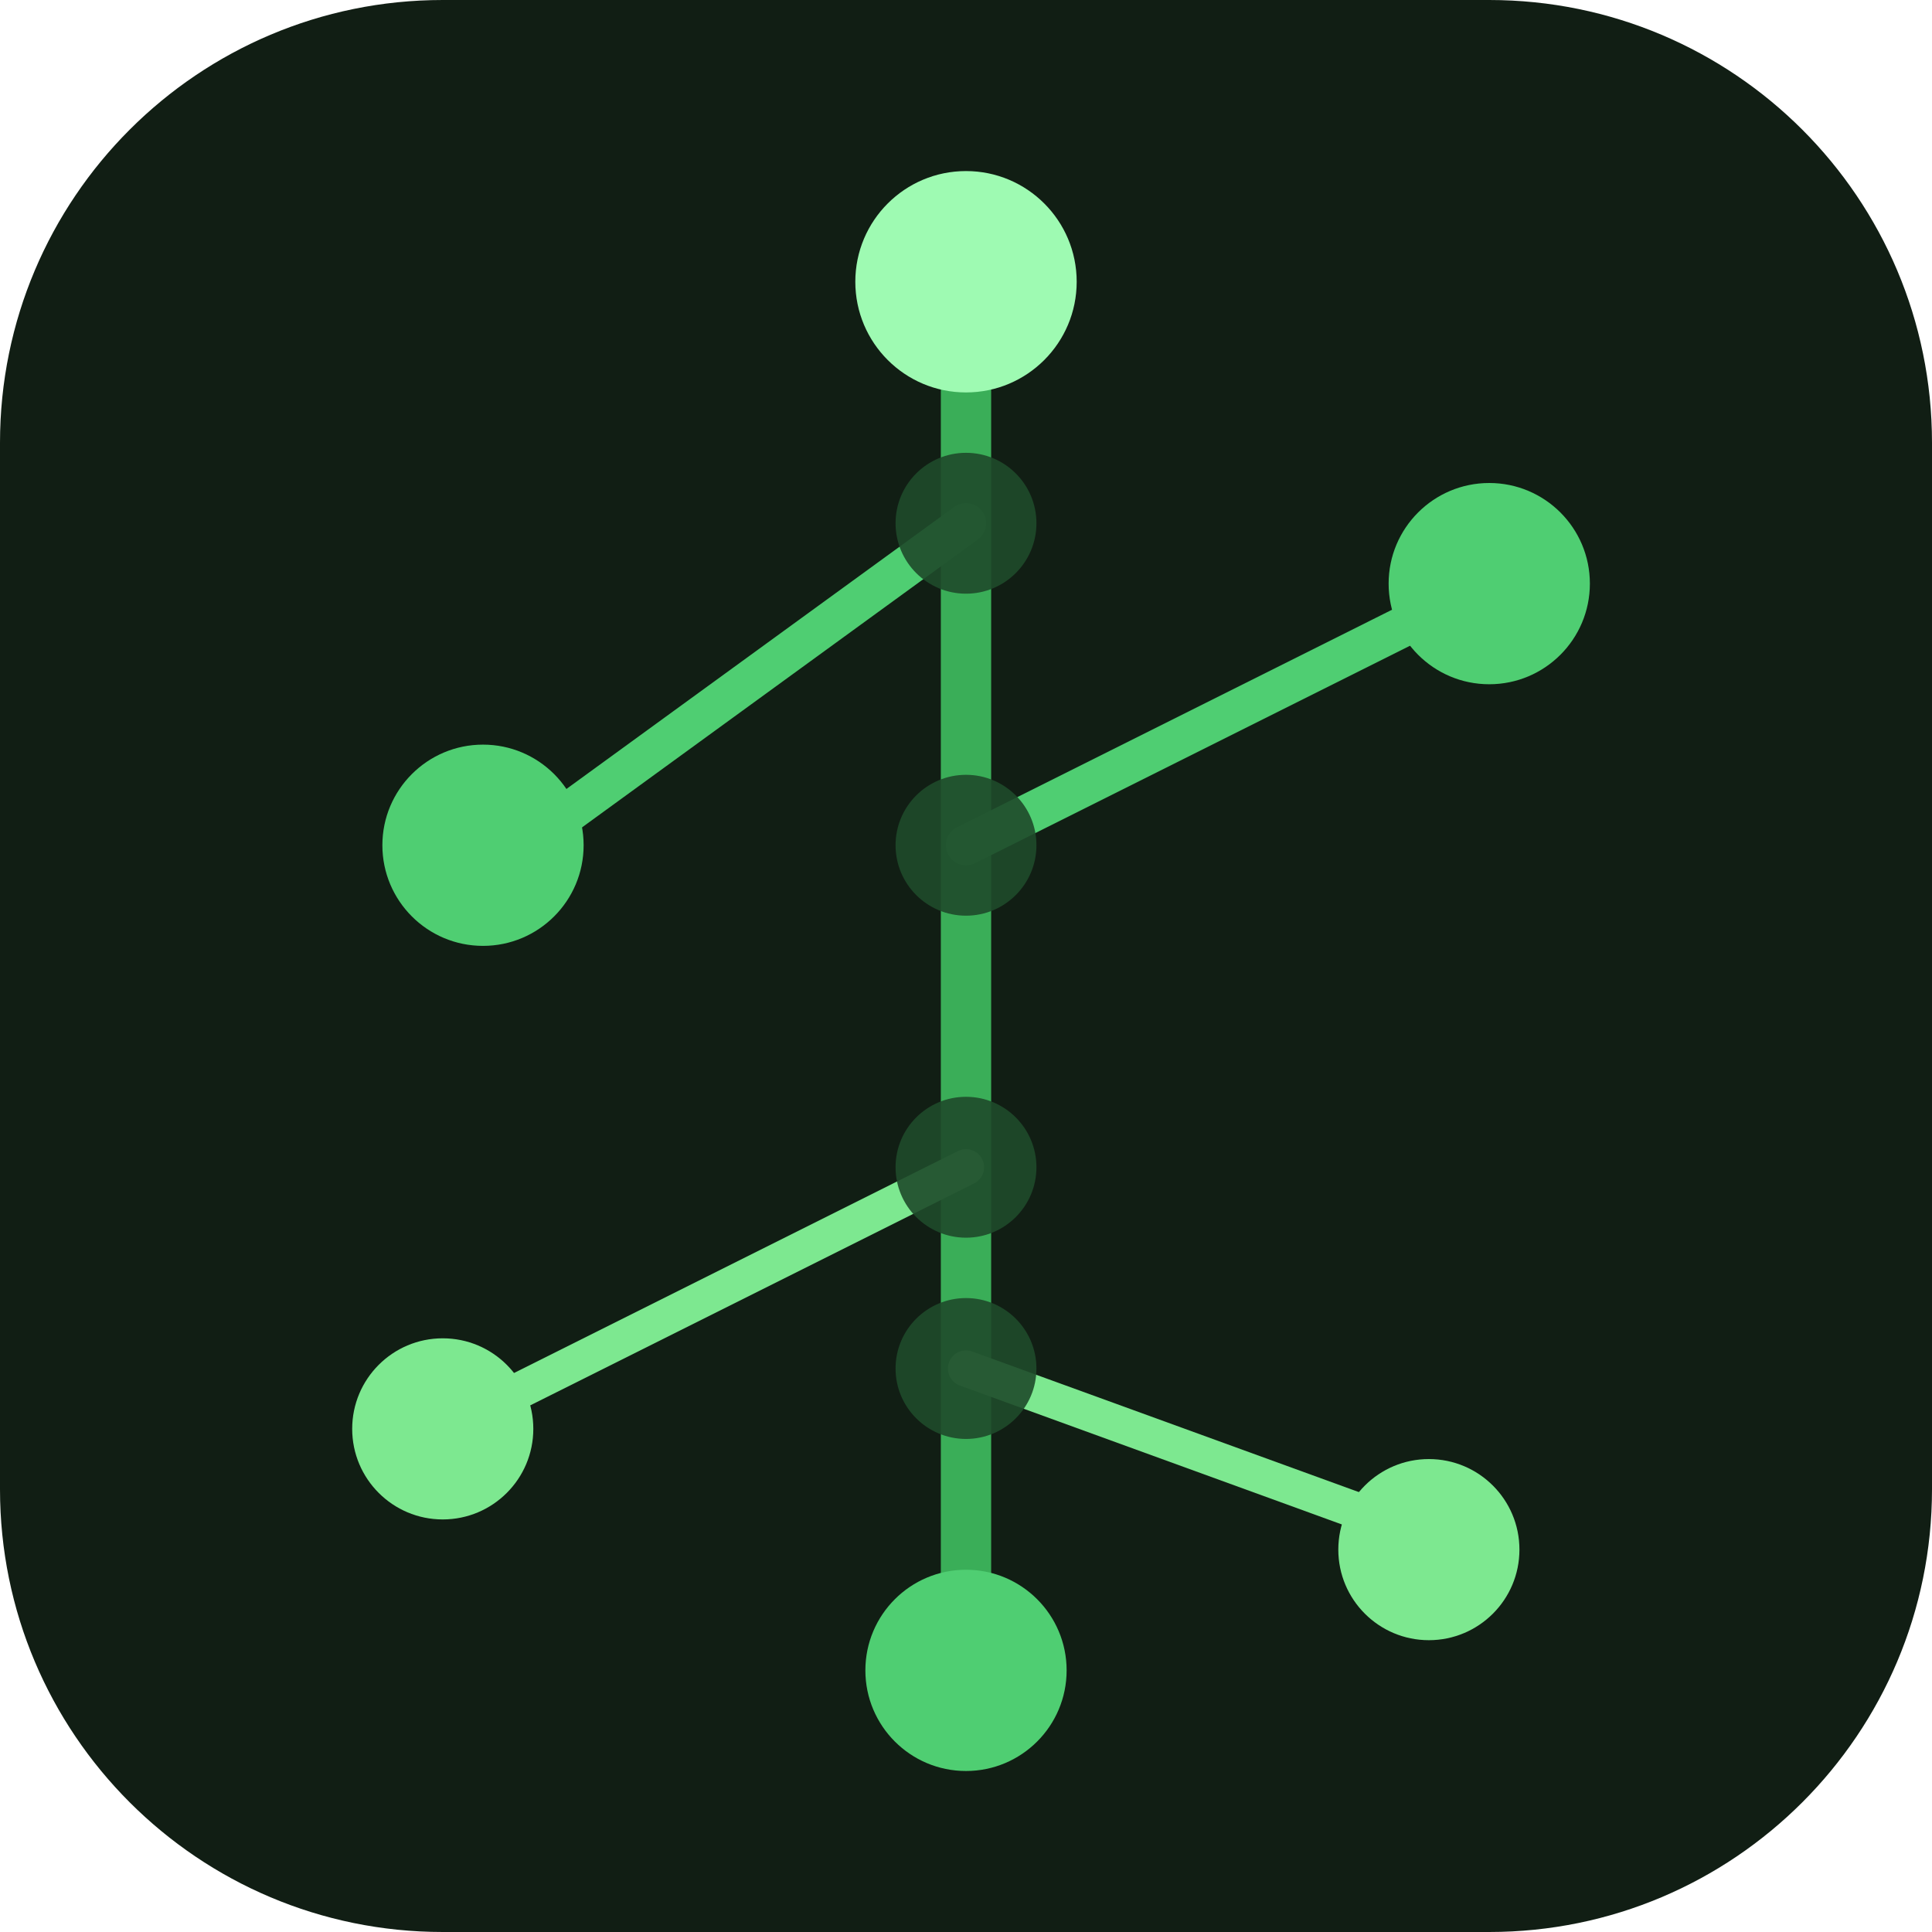
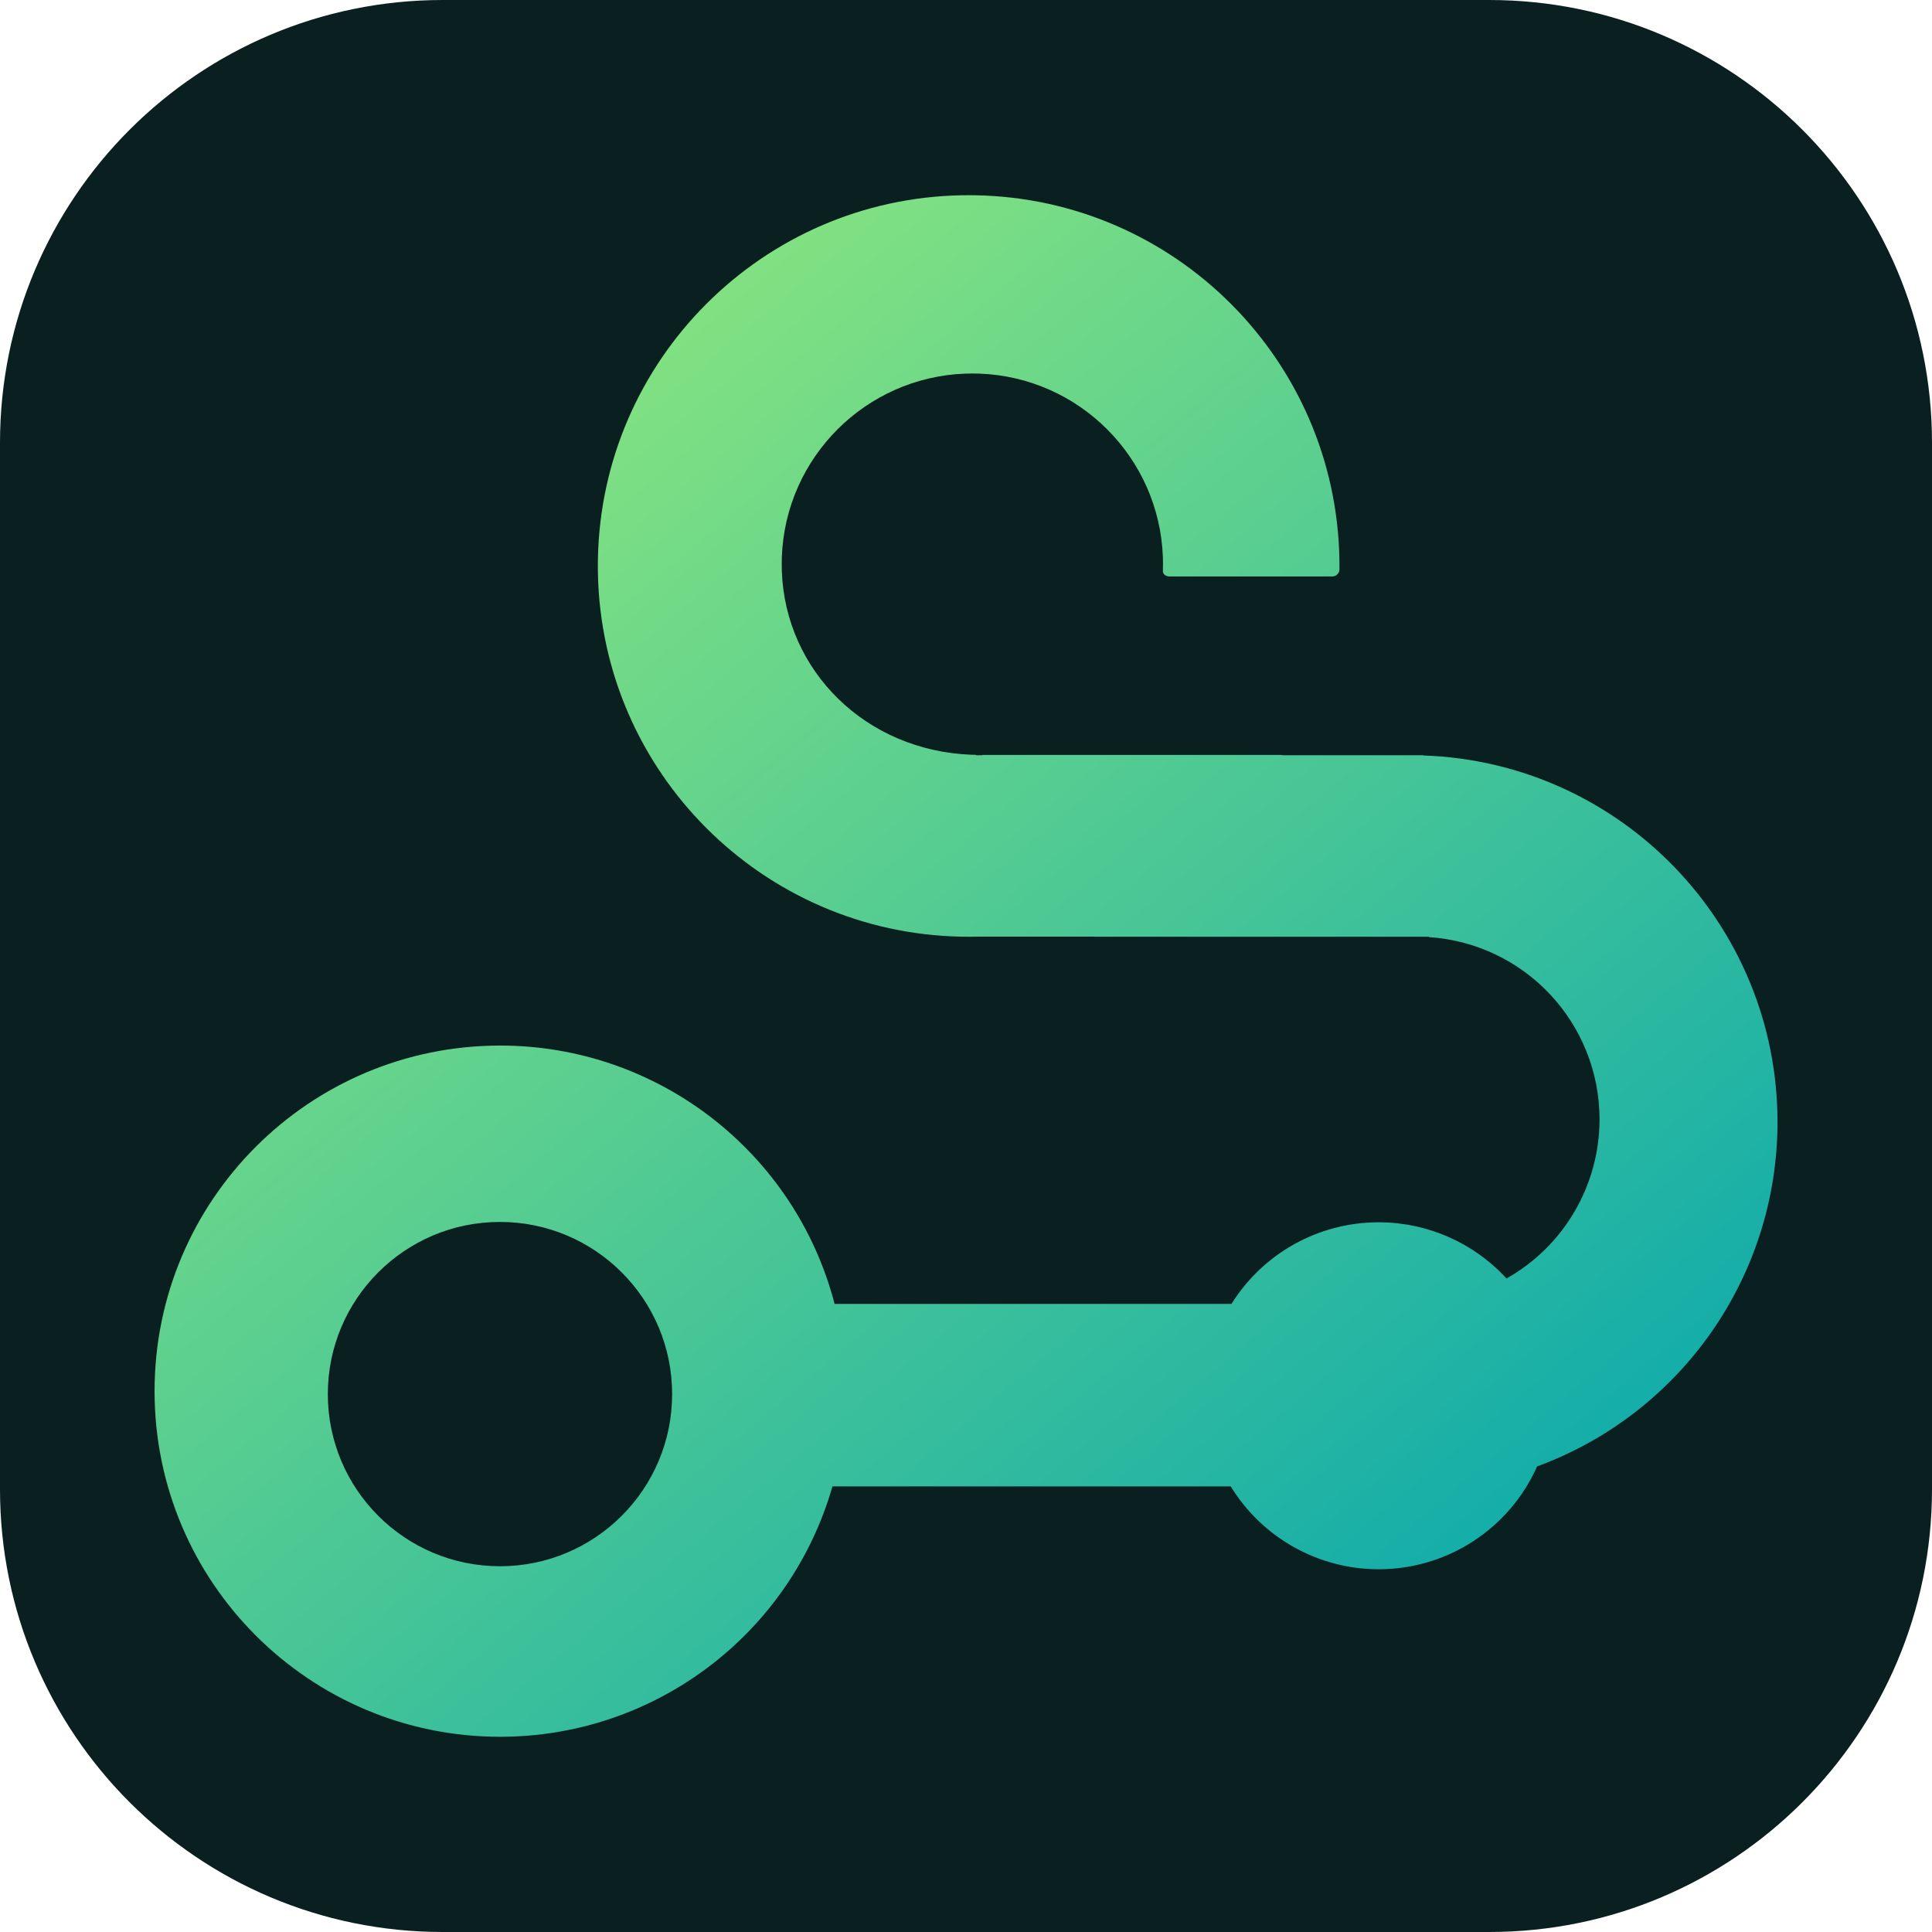
<svg xmlns="http://www.w3.org/2000/svg" viewBox="0 0 96 96" role="img" aria-label="Clemvion">
-   <rect width="96" height="96" rx="22" fill="#111e14" />
-   <line x1="48" y1="14" x2="48" y2="82" stroke="#3aae58" stroke-width="2.5" stroke-linecap="round" />
-   <line x1="48" y1="26" x2="26" y2="42" stroke="#4fce72" stroke-width="2" stroke-linecap="round" />
-   <line x1="48" y1="42" x2="72" y2="30" stroke="#4fce72" stroke-width="2" stroke-linecap="round" />
-   <line x1="48" y1="58" x2="24" y2="70" stroke="#7de890" stroke-width="1.8" stroke-linecap="round" />
-   <line x1="48" y1="68" x2="70" y2="76" stroke="#7de890" stroke-width="1.8" stroke-linecap="round" />
-   <circle cx="48" cy="14" r="5.5" fill="#9efab2" />
-   <circle cx="24" cy="42" r="5" fill="#4fce72" />
-   <circle cx="74" cy="29" r="5" fill="#4fce72" />
-   <circle cx="22" cy="71" r="4.5" fill="#7de890" />
-   <circle cx="71" cy="77" r="4.5" fill="#7de890" />
-   <circle cx="48" cy="83" r="5" fill="#4fce72" />
-   <circle cx="48" cy="26" r="3.5" fill="#1e4a2a" opacity="0.9" />
-   <circle cx="48" cy="42" r="3.5" fill="#1e4a2a" opacity="0.9" />
-   <circle cx="48" cy="58" r="3.5" fill="#1e4a2a" opacity="0.9" />
-   <circle cx="48" cy="68" r="3.5" fill="#1e4a2a" opacity="0.9" />
+   <defs>
+     <linearGradient id="cv-grad" gradientUnits="userSpaceOnUse" x1="69.856" y1="105.446" x2="30.467" y2="58.503">
+       <stop offset="0" stop-color="#12acaa" />
+       <stop offset="1" stop-color="#8be67e" />
+     </linearGradient>
+   </defs>
+   <rect width="96" height="96" rx="22" fill="#0a1f1f" />
+   <g transform="translate(7.68 9.70) scale(1.316)">
+     <g transform="translate(-19.52181 -52.87071)">
+       <path fill="url(#cv-grad)" d="m 49.995,52.873 c -7.522,0.139 -13.593,6.211 -13.733,13.732 -0.003,0.146 -0.003,0.383 0,0.529 0.139,7.522 6.211,13.594 13.733,13.733 0.146,0.003 0.383,0.003 0.529,0 0.018,-3.38e-4 0.036,-6.25e-4 0.054,-10e-4 h 4.422 a 13.85,13.85 0 0 0 -0.002,0.003 h 12.131 0.114 0.399 v 0.015 a 6.896,6.896 0 0 1 6.439,6.88 6.896,6.896 0 0 1 -3.513,6.009 6.55,6.55 0 0 0 -4.827,-2.122 6.55,6.55 0 0 0 -5.557,3.082 H 45.199 A 13.05,13.05 0 0 0 32.572,84.978 13.05,13.05 0 0 0 19.522,98.028 13.05,13.05 0 0 0 32.572,111.077 13.05,13.05 0 0 0 45.117,101.624 h 15.04 a 6.55,6.55 0 0 0 5.585,3.128 6.55,6.55 0 0 0 5.983,-3.884 A 13.85,13.85 0 0 0 80.801,87.866 13.85,13.85 0 0 0 67.439,74.025 v -0.009 h -5.318 c -0.022,-0.008 -0.049,-0.012 -0.08,-0.012 H 50.784 a 0.187,0.187 0 0 1 -0.014,0.012 H 50.54 a 0.187,0.187 0 0 1 -0.02,-0.018 l -0.12,10e-4 c -4.03,-0.14 -7.059,-3.169 -7.194,-6.934 -0.005,-0.146 -0.005,-0.383 0,-0.529 0.136,-3.765 3.165,-6.793 6.93,-6.929 0.146,-0.005 0.383,-0.005 0.529,0 3.765,0.136 6.792,3.164 6.929,6.929 0.005,0.146 0.005,0.383 0,0.529 -0.004,0.111 0.108,0.201 0.254,0.201 h 6.143 c 0.146,0 0.268,-0.118 0.27,-0.265 6.97e-4,-0.072 6.32e-4,-0.25 -0.002,-0.396 -0.14,-7.522 -6.211,-13.593 -13.733,-13.732 -0.146,-0.003 -0.383,-0.003 -0.529,0 z M 32.564,91.638 a 6.5,6.5 0 0 1 6.5,6.5 6.5,6.5 0 0 1 -6.5,6.5 6.5,6.5 0 0 1 -6.5,-6.5 6.5,6.5 0 0 1 6.5,-6.5 z" />
+     </g>
+   </g>
</svg>
